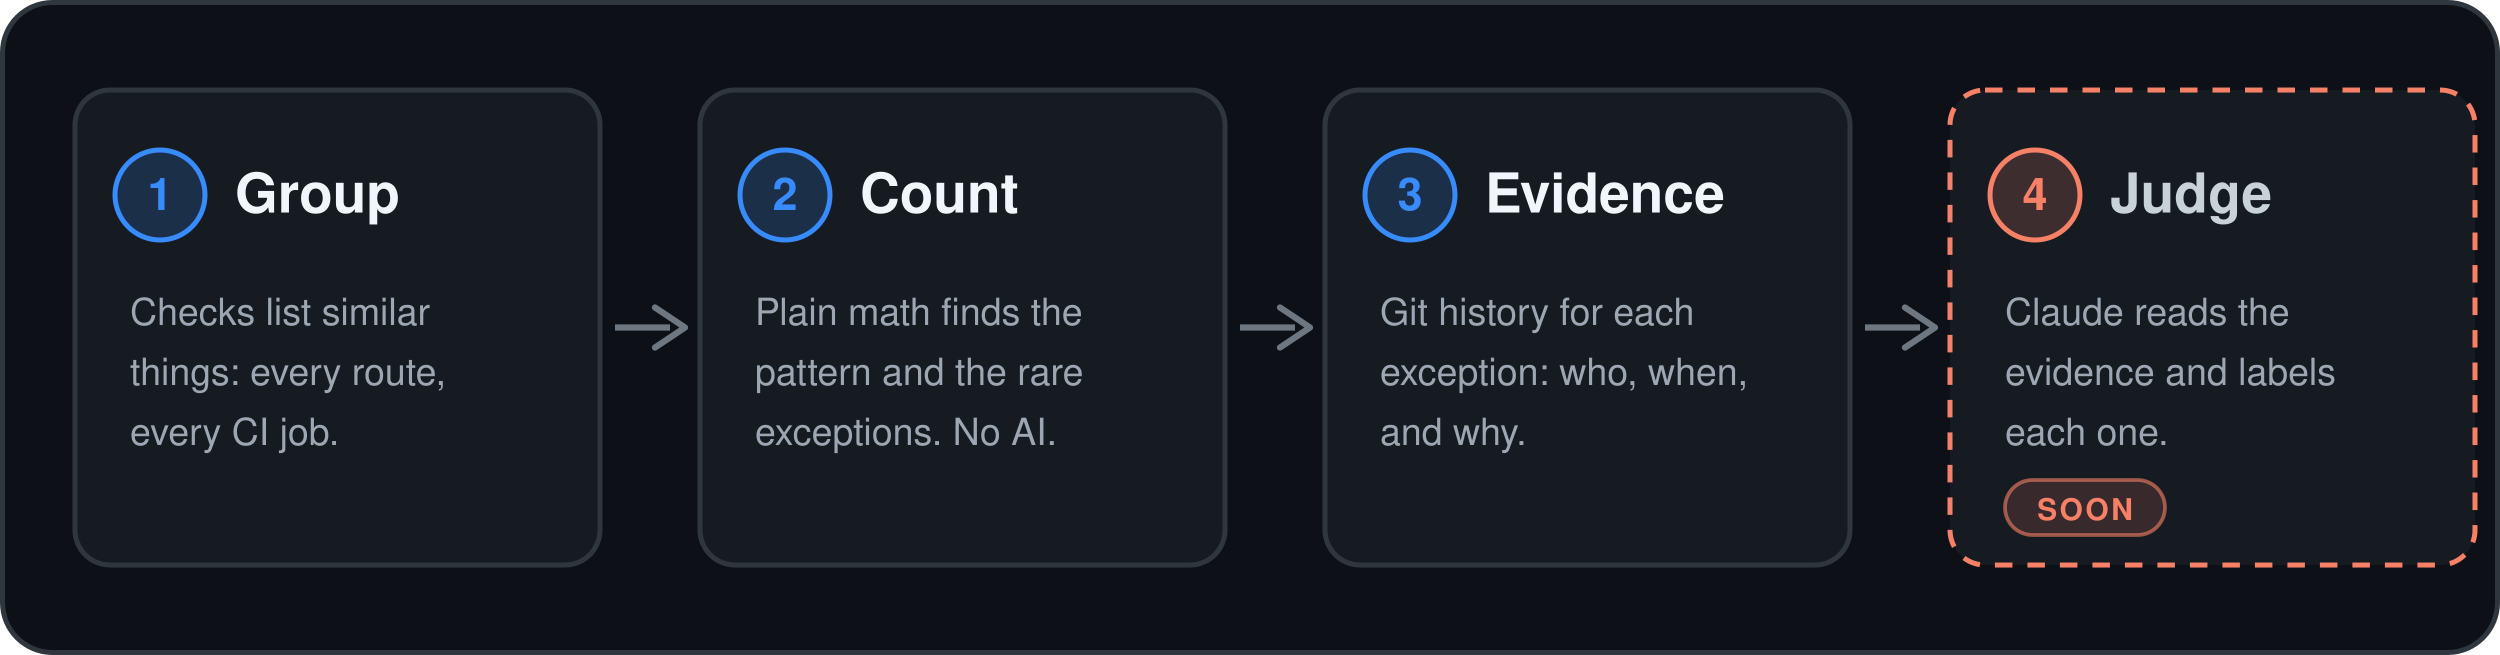
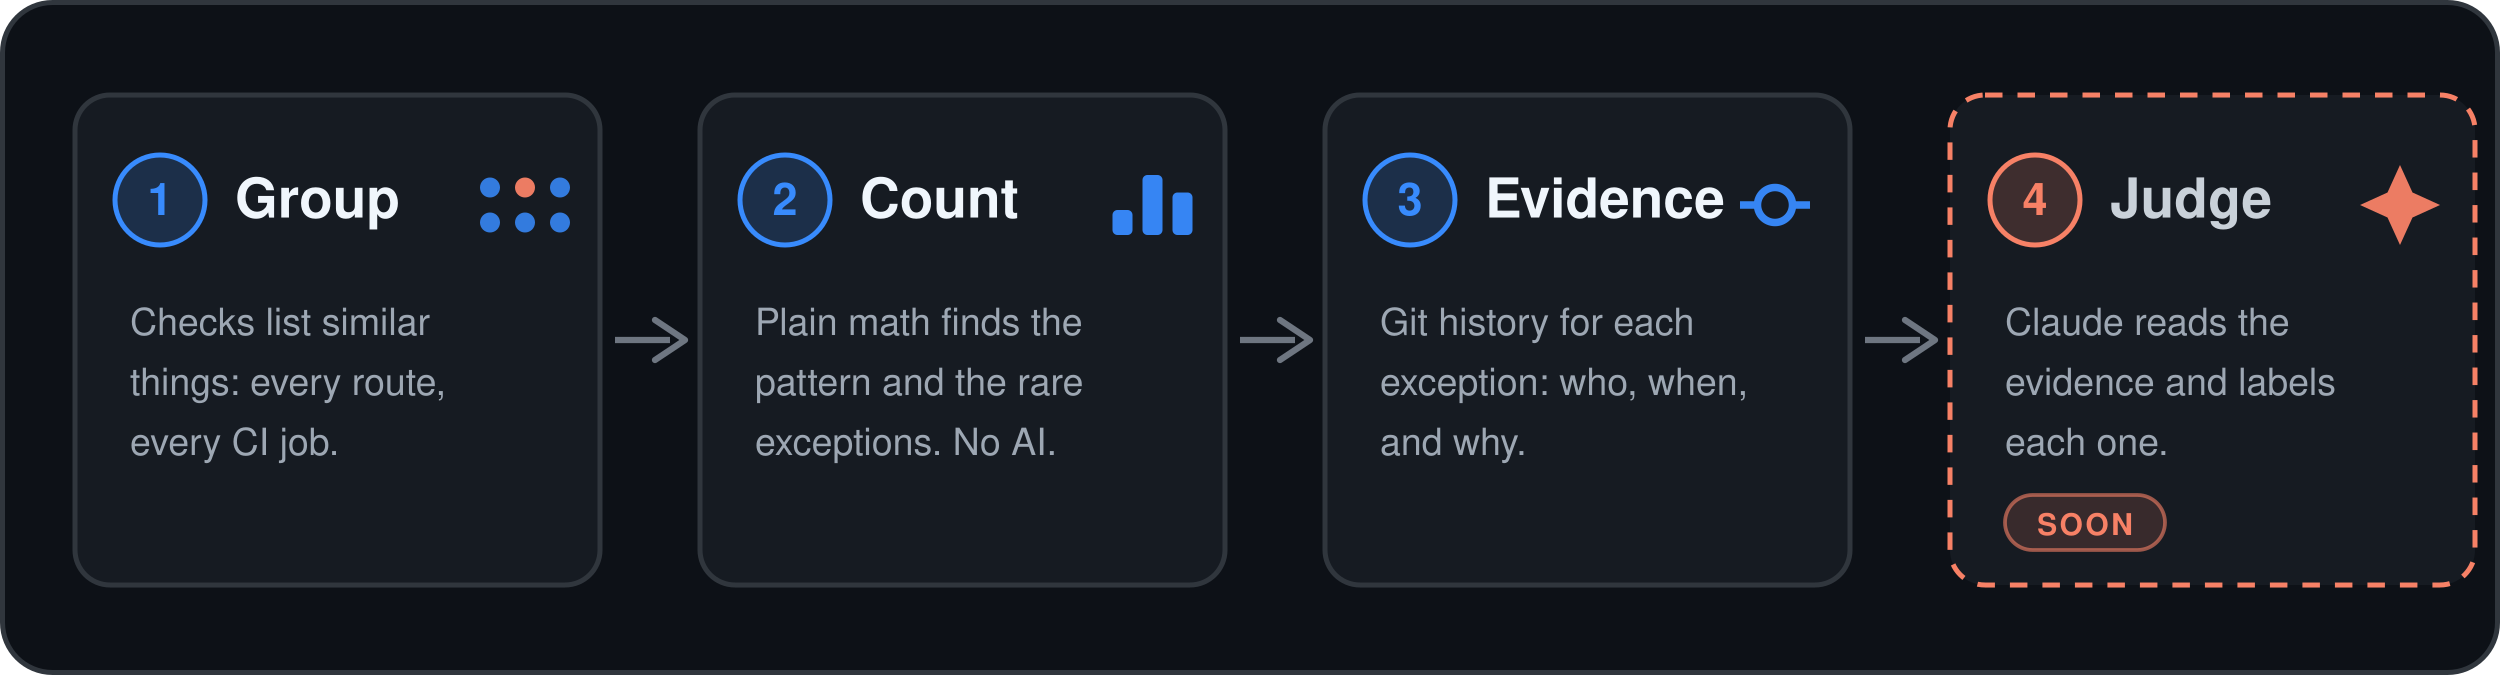
- <svg xmlns="http://www.w3.org/2000/svg" width="1000" height="262" viewBox="0 0 1000 262" role="img" aria-labelledby="t d">
-   <rect x="1" y="1" width="998" height="260" rx="20" fill="#0d1117" stroke="#30363d" stroke-width="2" />
-   <rect x="30" y="36" width="210" height="190" rx="14" fill="#161b22" stroke="#30363d" stroke-width="2" />
-   <circle cx="64" cy="78" r="18" fill="#388bfd" fill-opacity="0.18" stroke="#388bfd" stroke-width="2" />
-   <text x="64" y="84" text-anchor="middle" font-family="-apple-system, 'Segoe UI', Helvetica, Arial, sans-serif" font-size="18" font-weight="700" fill="#388bfd">1</text>
-   <text x="94" y="85" font-family="-apple-system, 'Segoe UI', Helvetica, Arial, sans-serif" font-size="22" font-weight="700" fill="#f0f6fc">Group</text>
-   <text x="52" y="130" font-family="-apple-system, 'Segoe UI', Helvetica, Arial, sans-serif" font-size="15" fill="#9da7b3">Checks list similar</text>
-   <text x="52" y="154" font-family="-apple-system, 'Segoe UI', Helvetica, Arial, sans-serif" font-size="15" fill="#9da7b3">things: every route,</text>
-   <text x="52" y="178" font-family="-apple-system, 'Segoe UI', Helvetica, Arial, sans-serif" font-size="15" fill="#9da7b3">every CI job.</text>
-   <path d="M 246 131 H 268" stroke="#6e7681" stroke-width="2.5" fill="none" />
-   <path d="M 262 123 L 274 131 L 262 139" stroke="#6e7681" stroke-width="2.5" fill="none" stroke-linecap="round" stroke-linejoin="round" />
-   <rect x="280" y="36" width="210" height="190" rx="14" fill="#161b22" stroke="#30363d" stroke-width="2" />
-   <circle cx="314" cy="78" r="18" fill="#388bfd" fill-opacity="0.18" stroke="#388bfd" stroke-width="2" />
-   <text x="314" y="84" text-anchor="middle" font-family="-apple-system, 'Segoe UI', Helvetica, Arial, sans-serif" font-size="18" font-weight="700" fill="#388bfd">2</text>
-   <text x="344" y="85" font-family="-apple-system, 'Segoe UI', Helvetica, Arial, sans-serif" font-size="22" font-weight="700" fill="#f0f6fc">Count</text>
-   <text x="302" y="130" font-family="-apple-system, 'Segoe UI', Helvetica, Arial, sans-serif" font-size="15" fill="#9da7b3">Plain math finds the</text>
-   <text x="302" y="154" font-family="-apple-system, 'Segoe UI', Helvetica, Arial, sans-serif" font-size="15" fill="#9da7b3">pattern and the rare</text>
-   <text x="302" y="178" font-family="-apple-system, 'Segoe UI', Helvetica, Arial, sans-serif" font-size="15" fill="#9da7b3">exceptions. No AI.</text>
-   <path d="M 496 131 H 518" stroke="#6e7681" stroke-width="2.5" fill="none" />
-   <path d="M 512 123 L 524 131 L 512 139" stroke="#6e7681" stroke-width="2.5" fill="none" stroke-linecap="round" stroke-linejoin="round" />
-   <rect x="530" y="36" width="210" height="190" rx="14" fill="#161b22" stroke="#30363d" stroke-width="2" />
-   <circle cx="564" cy="78" r="18" fill="#388bfd" fill-opacity="0.18" stroke="#388bfd" stroke-width="2" />
-   <text x="564" y="84" text-anchor="middle" font-family="-apple-system, 'Segoe UI', Helvetica, Arial, sans-serif" font-size="18" font-weight="700" fill="#388bfd">3</text>
-   <text x="594" y="85" font-family="-apple-system, 'Segoe UI', Helvetica, Arial, sans-serif" font-size="22" font-weight="700" fill="#f0f6fc">Evidence</text>
-   <text x="552" y="130" font-family="-apple-system, 'Segoe UI', Helvetica, Arial, sans-serif" font-size="15" fill="#9da7b3">Git history for each</text>
-   <text x="552" y="154" font-family="-apple-system, 'Segoe UI', Helvetica, Arial, sans-serif" font-size="15" fill="#9da7b3">exception: who, when,</text>
-   <text x="552" y="178" font-family="-apple-system, 'Segoe UI', Helvetica, Arial, sans-serif" font-size="15" fill="#9da7b3">and why.</text>
-   <path d="M 746 131 H 768" stroke="#6e7681" stroke-width="2.5" fill="none" />
-   <path d="M 762 123 L 774 131 L 762 139" stroke="#6e7681" stroke-width="2.5" fill="none" stroke-linecap="round" stroke-linejoin="round" />
-   <rect x="780" y="36" width="210" height="190" rx="14" fill="#161b22" stroke="#f78166" stroke-width="2" stroke-dasharray="7 6" />
-   <circle cx="814" cy="78" r="18" fill="#f78166" fill-opacity="0.18" stroke="#f78166" stroke-width="2" />
-   <text x="814" y="84" text-anchor="middle" font-family="-apple-system, 'Segoe UI', Helvetica, Arial, sans-serif" font-size="18" font-weight="700" fill="#f78166">4</text>
-   <text x="844" y="85" font-family="-apple-system, 'Segoe UI', Helvetica, Arial, sans-serif" font-size="22" font-weight="700" fill="#c9d1d9">Judge</text>
-   <text x="802" y="130" font-family="-apple-system, 'Segoe UI', Helvetica, Arial, sans-serif" font-size="15" fill="#9da7b3">Claude reads the</text>
-   <text x="802" y="154" font-family="-apple-system, 'Segoe UI', Helvetica, Arial, sans-serif" font-size="15" fill="#9da7b3">evidence and labels</text>
-   <text x="802" y="178" font-family="-apple-system, 'Segoe UI', Helvetica, Arial, sans-serif" font-size="15" fill="#9da7b3">each one.</text>
-   <rect x="802" y="192" width="64" height="22" rx="11" fill="#f78166" fill-opacity="0.15" stroke="#f78166" stroke-opacity="0.6" stroke-width="1.5" />
-   <text x="834" y="208" text-anchor="middle" font-family="-apple-system, 'Segoe UI', Helvetica, Arial, sans-serif" font-size="12" font-weight="700" fill="#f78166" letter-spacing="1">SOON</text>
+ <svg xmlns="http://www.w3.org/2000/svg" width="1000" height="270" viewBox="0 0 1000 270" role="img" aria-labelledby="t d">
+   <rect x="1" y="1" width="998" height="268" rx="20" fill="#0d1117" stroke="#30363d" stroke-width="2" />
+   <rect x="30" y="38" width="210" height="196" rx="14" fill="#161b22" stroke="#30363d" stroke-width="2" />
+   <circle cx="64" cy="80" r="18" fill="#388bfd" fill-opacity="0.18" stroke="#388bfd" stroke-width="2" />
+   <text x="64" y="86" text-anchor="middle" font-family="-apple-system, 'Segoe UI', Helvetica, Arial, sans-serif" font-size="18" font-weight="700" fill="#388bfd">1</text>
+   <text x="94" y="87" font-family="-apple-system, 'Segoe UI', Helvetica, Arial, sans-serif" font-size="22" font-weight="700" fill="#f0f6fc">Group</text>
+   <g opacity="0.95">
+     <circle cx="196" cy="75" r="4" fill="#388bfd" fill-opacity="0.9" />
+     <circle cx="210" cy="75" r="4" fill="#388bfd" fill-opacity="0.0" />
+     <circle cx="224" cy="75" r="4" fill="#388bfd" fill-opacity="0.9" />
+     <circle cx="196" cy="89" r="4" fill="#388bfd" fill-opacity="0.9" />
+     <circle cx="210" cy="89" r="4" fill="#388bfd" fill-opacity="0.9" />
+     <circle cx="224" cy="89" r="4" fill="#388bfd" fill-opacity="0.9" />
+     <circle cx="210" cy="75" r="4" fill="#f78166" />
+   </g>
+   <text x="52" y="134" font-family="-apple-system, 'Segoe UI', Helvetica, Arial, sans-serif" font-size="15" fill="#9da7b3">Checks list similar</text>
+   <text x="52" y="158" font-family="-apple-system, 'Segoe UI', Helvetica, Arial, sans-serif" font-size="15" fill="#9da7b3">things: every route,</text>
+   <text x="52" y="182" font-family="-apple-system, 'Segoe UI', Helvetica, Arial, sans-serif" font-size="15" fill="#9da7b3">every CI job.</text>
+   <path d="M 246 136 H 268" stroke="#6e7681" stroke-width="2.5" fill="none" />
+   <path d="M 262 128 L 274 136 L 262 144" stroke="#6e7681" stroke-width="2.5" fill="none" stroke-linecap="round" stroke-linejoin="round" />
+   <rect x="280" y="38" width="210" height="196" rx="14" fill="#161b22" stroke="#30363d" stroke-width="2" />
+   <circle cx="314" cy="80" r="18" fill="#388bfd" fill-opacity="0.18" stroke="#388bfd" stroke-width="2" />
+   <text x="314" y="86" text-anchor="middle" font-family="-apple-system, 'Segoe UI', Helvetica, Arial, sans-serif" font-size="18" font-weight="700" fill="#388bfd">2</text>
+   <text x="344" y="87" font-family="-apple-system, 'Segoe UI', Helvetica, Arial, sans-serif" font-size="22" font-weight="700" fill="#f0f6fc">Count</text>
+   <g opacity="0.95">
+     <rect x="445" y="84" width="8" height="10" rx="2" fill="#388bfd" />
+     <rect x="457" y="70" width="8" height="24" rx="2" fill="#388bfd" />
+     <rect x="469" y="77" width="8" height="17" rx="2" fill="#388bfd" />
+   </g>
+   <text x="302" y="134" font-family="-apple-system, 'Segoe UI', Helvetica, Arial, sans-serif" font-size="15" fill="#9da7b3">Plain math finds the</text>
+   <text x="302" y="158" font-family="-apple-system, 'Segoe UI', Helvetica, Arial, sans-serif" font-size="15" fill="#9da7b3">pattern and the rare</text>
+   <text x="302" y="182" font-family="-apple-system, 'Segoe UI', Helvetica, Arial, sans-serif" font-size="15" fill="#9da7b3">exceptions. No AI.</text>
+   <path d="M 496 136 H 518" stroke="#6e7681" stroke-width="2.5" fill="none" />
+   <path d="M 512 128 L 524 136 L 512 144" stroke="#6e7681" stroke-width="2.5" fill="none" stroke-linecap="round" stroke-linejoin="round" />
+   <rect x="530" y="38" width="210" height="196" rx="14" fill="#161b22" stroke="#30363d" stroke-width="2" />
+   <circle cx="564" cy="80" r="18" fill="#388bfd" fill-opacity="0.18" stroke="#388bfd" stroke-width="2" />
+   <text x="564" y="86" text-anchor="middle" font-family="-apple-system, 'Segoe UI', Helvetica, Arial, sans-serif" font-size="18" font-weight="700" fill="#388bfd">3</text>
+   <text x="594" y="87" font-family="-apple-system, 'Segoe UI', Helvetica, Arial, sans-serif" font-size="22" font-weight="700" fill="#f0f6fc">Evidence</text>
+   <g opacity="0.95">
+     <line x1="696" y1="82" x2="724" y2="82" stroke="#388bfd" stroke-width="3" />
+     <circle cx="710" cy="82" r="7" fill="#161b22" stroke="#388bfd" stroke-width="3" />
+   </g>
+   <text x="552" y="134" font-family="-apple-system, 'Segoe UI', Helvetica, Arial, sans-serif" font-size="15" fill="#9da7b3">Git history for each</text>
+   <text x="552" y="158" font-family="-apple-system, 'Segoe UI', Helvetica, Arial, sans-serif" font-size="15" fill="#9da7b3">exception: who, when,</text>
+   <text x="552" y="182" font-family="-apple-system, 'Segoe UI', Helvetica, Arial, sans-serif" font-size="15" fill="#9da7b3">and why.</text>
+   <path d="M 746 136 H 768" stroke="#6e7681" stroke-width="2.5" fill="none" />
+   <path d="M 762 128 L 774 136 L 762 144" stroke="#6e7681" stroke-width="2.5" fill="none" stroke-linecap="round" stroke-linejoin="round" />
+   <rect x="780" y="38" width="210" height="196" rx="14" fill="#161b22" stroke="#f78166" stroke-width="2" stroke-dasharray="7 6" />
+   <circle cx="814" cy="80" r="18" fill="#f78166" fill-opacity="0.18" stroke="#f78166" stroke-width="2" />
+   <text x="814" y="86" text-anchor="middle" font-family="-apple-system, 'Segoe UI', Helvetica, Arial, sans-serif" font-size="18" font-weight="700" fill="#f78166">4</text>
+   <text x="844" y="87" font-family="-apple-system, 'Segoe UI', Helvetica, Arial, sans-serif" font-size="22" font-weight="700" fill="#c9d1d9">Judge</text>
+   <g opacity="0.95">
+     <path d="M 960 66 L 965 77 L 976 82 L 965 87 L 960 98 L 955 87 L 944 82 L 955 77 Z" fill="#f78166" />
+   </g>
+   <text x="802" y="134" font-family="-apple-system, 'Segoe UI', Helvetica, Arial, sans-serif" font-size="15" fill="#9da7b3">Claude reads the</text>
+   <text x="802" y="158" font-family="-apple-system, 'Segoe UI', Helvetica, Arial, sans-serif" font-size="15" fill="#9da7b3">evidence and labels</text>
+   <text x="802" y="182" font-family="-apple-system, 'Segoe UI', Helvetica, Arial, sans-serif" font-size="15" fill="#9da7b3">each one.</text>
+   <rect x="802" y="198" width="64" height="22" rx="11" fill="#f78166" fill-opacity="0.15" stroke="#f78166" stroke-opacity="0.6" stroke-width="1.5" />
+   <text x="834" y="214" text-anchor="middle" font-family="-apple-system, 'Segoe UI', Helvetica, Arial, sans-serif" font-size="12" font-weight="700" fill="#f78166" letter-spacing="1">SOON</text>
</svg>
